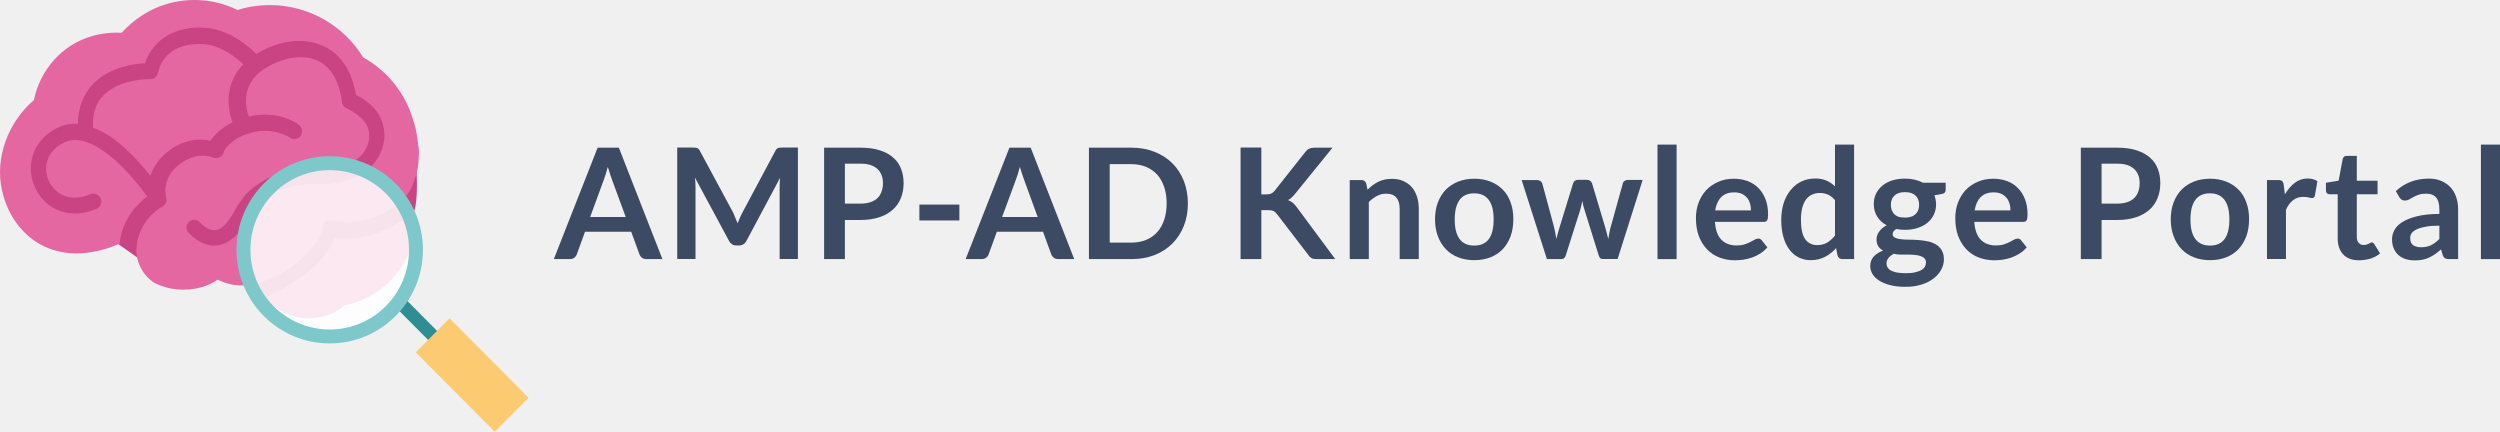
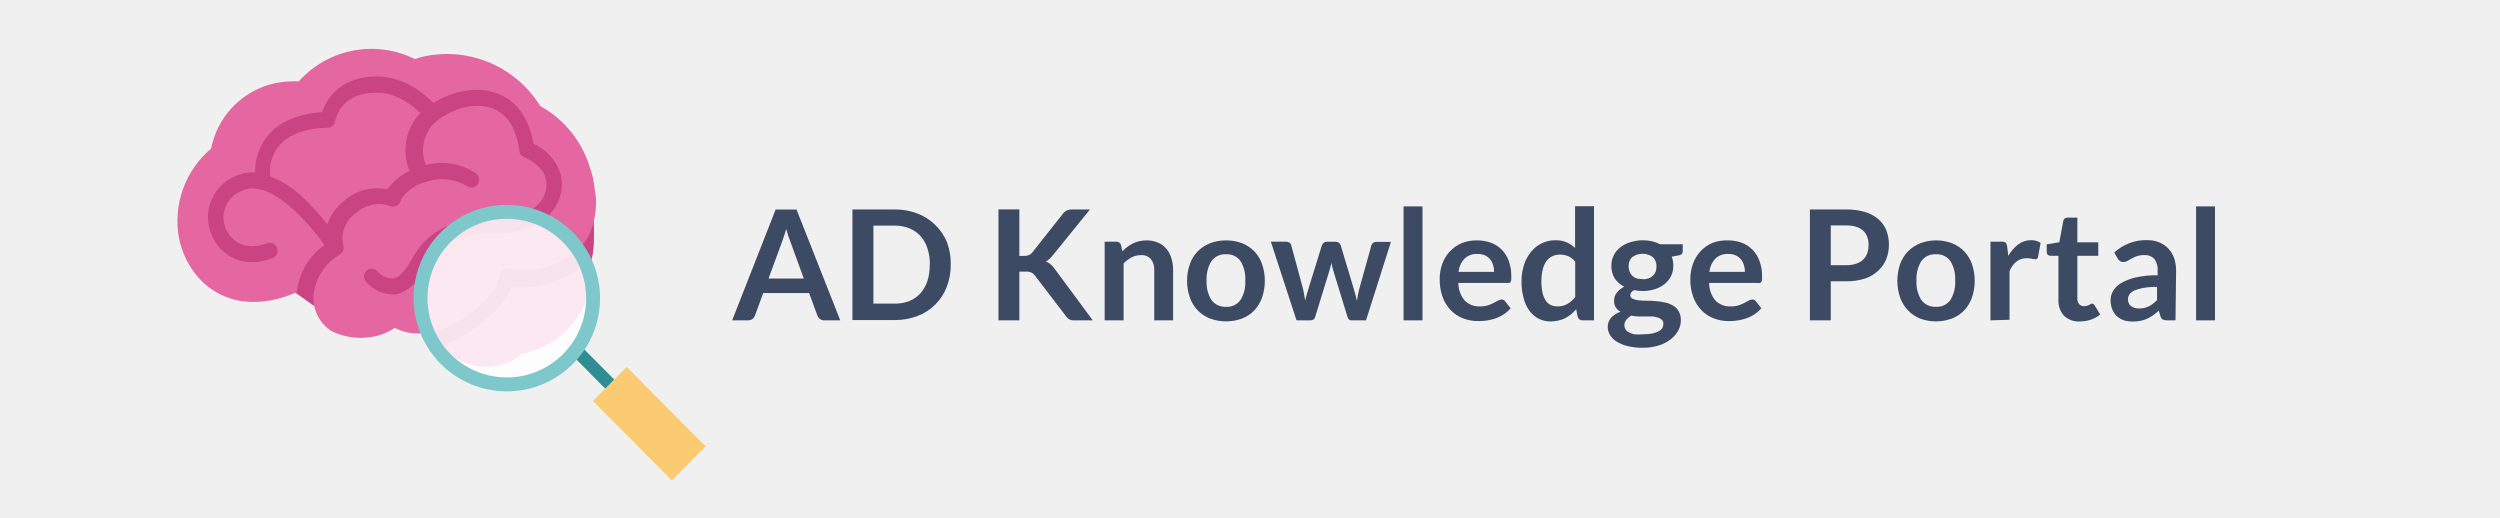
- <svg xmlns="http://www.w3.org/2000/svg" width="359" height="62" viewBox="0 0 359 62" fill="none">
-   <path d="M15.589 15.999H13.289C13.034 15.999 12.812 15.931 12.659 15.812C12.489 15.676 12.369 15.522 12.301 15.335L11.108 12.067H4.481L3.288 15.335C3.237 15.505 3.118 15.659 2.948 15.795C2.777 15.931 2.556 15.999 2.317 15.999H4.15958e-06L6.287 -2.07766e-06H9.337L15.589 15.999ZM5.214 9.957H10.325L8.365 4.629C8.28 4.391 8.178 4.119 8.076 3.796C7.974 3.472 7.871 3.132 7.752 2.757C7.65 3.132 7.548 3.489 7.445 3.813C7.343 4.136 7.241 4.425 7.156 4.664L5.214 9.957Z" transform="translate(79.5312 21.207)" fill="#3C4A63" />
-   <path d="M8.348 10.11C8.451 10.365 8.553 10.621 8.672 10.876C8.774 10.604 8.877 10.348 8.996 10.093C9.115 9.838 9.217 9.582 9.354 9.344L14.09 0.477C14.141 0.357 14.209 0.272 14.278 0.204C14.346 0.136 14.414 0.085 14.482 0.068C14.567 0.034 14.652 0.017 14.738 0.017C14.84 0.017 14.942 2.07766e-06 15.078 2.07766e-06H17.327V15.999H14.704V5.668C14.704 5.481 14.704 5.259 14.72 5.038C14.738 4.817 14.755 4.578 14.772 4.34L9.933 13.412C9.814 13.616 9.677 13.786 9.507 13.889C9.337 13.991 9.115 14.059 8.894 14.059H8.485C8.246 14.059 8.042 14.008 7.871 13.889C7.701 13.769 7.548 13.616 7.445 13.412L2.539 4.306C2.573 4.544 2.59 4.783 2.607 5.021C2.624 5.259 2.624 5.463 2.624 5.668V15.999H4.15958e-06V2.07766e-06H2.249C2.385 2.07766e-06 2.505 -2.07842e-06 2.59 0.017C2.692 0.017 2.777 0.051 2.845 0.068C2.93 0.102 2.999 0.153 3.067 0.204C3.135 0.272 3.203 0.357 3.254 0.477L8.042 9.361C8.127 9.599 8.229 9.855 8.348 10.11Z" transform="translate(97.25 21.1899)" fill="#3C4A63" />
-   <path d="M2.982 10.365V15.999H2.07979e-06V-2.07766e-06H5.214C6.287 -2.07766e-06 7.207 0.119 7.991 0.374C8.774 0.63 9.422 0.97 9.933 1.43C10.444 1.872 10.819 2.417 11.057 3.047C11.296 3.676 11.415 4.357 11.415 5.106C11.415 5.872 11.279 6.587 11.023 7.234C10.768 7.88 10.376 8.442 9.865 8.902C9.354 9.361 8.706 9.736 7.923 9.991C7.139 10.246 6.236 10.382 5.196 10.382H2.982V10.365ZM2.982 8.034H5.214C5.759 8.034 6.236 7.965 6.645 7.829C7.054 7.693 7.394 7.489 7.65 7.251C7.923 6.995 8.11 6.689 8.246 6.314C8.383 5.94 8.451 5.549 8.451 5.089C8.451 4.664 8.383 4.272 8.246 3.932C8.11 3.591 7.905 3.285 7.65 3.047C7.377 2.808 7.054 2.621 6.645 2.485C6.236 2.349 5.759 2.298 5.214 2.298H2.982V8.034Z" transform="translate(118.343 21.207)" fill="#3C4A63" />
-   <path d="M0 -2.07766e-06H5.742V2.281H0V-2.07766e-06Z" transform="translate(132.024 29.377)" fill="#3C4A63" />
-   <path d="M15.589 15.999H13.289C13.034 15.999 12.812 15.931 12.659 15.812C12.489 15.676 12.369 15.522 12.301 15.335L11.108 12.067H4.481L3.288 15.335C3.237 15.505 3.118 15.659 2.948 15.795C2.777 15.931 2.556 15.999 2.317 15.999H0L6.287 -2.07766e-06H9.337L15.589 15.999ZM5.231 9.957H10.342L8.4 4.629C8.314 4.391 8.212 4.119 8.11 3.796C8.008 3.472 7.905 3.132 7.786 2.757C7.684 3.132 7.582 3.489 7.48 3.813C7.377 4.136 7.275 4.425 7.19 4.664L5.231 9.957Z" transform="translate(138.669 21.207)" fill="#3C4A63" />
-   <path d="M14.209 7.999C14.209 9.174 14.022 10.246 13.63 11.233C13.238 12.22 12.693 13.055 11.977 13.769C11.262 14.484 10.41 15.029 9.422 15.42C8.417 15.812 7.326 15.999 6.117 15.999H4.15958e-06V-2.07766e-06H6.117C7.326 -2.07766e-06 8.434 0.204 9.422 0.596C10.41 0.987 11.279 1.532 11.977 2.247C12.693 2.944 13.238 3.796 13.63 4.783C14.005 5.753 14.209 6.825 14.209 7.999ZM11.16 7.999C11.16 7.114 11.04 6.332 10.802 5.634C10.563 4.936 10.223 4.34 9.797 3.864C9.354 3.387 8.825 3.013 8.212 2.757C7.582 2.502 6.883 2.366 6.099 2.366H2.982V13.633H6.099C6.883 13.633 7.582 13.497 8.212 13.242C8.843 12.986 9.371 12.612 9.797 12.135C10.24 11.659 10.563 11.063 10.802 10.365C11.04 9.65 11.16 8.868 11.16 7.999Z" transform="translate(156.371 21.207)" fill="#3C4A63" />
-   <path d="M2.999 6.723H3.697C3.97 6.723 4.208 6.689 4.396 6.604C4.583 6.519 4.736 6.4 4.873 6.229L9.286 0.647C9.473 0.408 9.66 0.238 9.865 0.153C10.069 0.068 10.325 0.017 10.632 0.017H13.204L7.803 6.672C7.633 6.876 7.462 7.046 7.309 7.2C7.156 7.336 6.985 7.455 6.815 7.54C7.054 7.625 7.275 7.761 7.48 7.914C7.667 8.085 7.871 8.289 8.042 8.527L13.596 16.016H10.955C10.597 16.016 10.342 15.965 10.171 15.863C10.001 15.761 9.848 15.624 9.729 15.42L5.196 9.514C5.043 9.327 4.89 9.191 4.702 9.106C4.515 9.021 4.259 8.987 3.919 8.987H2.982V16.016H-8.31917e-06V2.07766e-06H2.982V6.723H2.999Z" transform="translate(178.146 21.1899)" fill="#3C4A63" />
-   <path d="M-8.31917e-06 11.523V0.17H1.67C2.027 0.17 2.249 0.34 2.368 0.664L2.556 1.566C2.777 1.328 3.033 1.123 3.288 0.919C3.544 0.732 3.816 0.562 4.089 0.426C4.379 0.289 4.685 0.17 5.009 0.102C5.333 0.034 5.691 -4.15532e-06 6.065 -4.15532e-06C6.679 -4.15532e-06 7.241 0.102 7.718 0.323C8.195 0.545 8.604 0.834 8.928 1.208C9.251 1.583 9.49 2.042 9.66 2.57C9.831 3.098 9.916 3.676 9.916 4.306V11.523H7.173V4.306C7.173 3.608 7.02 3.081 6.696 2.689C6.372 2.315 5.895 2.128 5.248 2.128C4.771 2.128 4.328 2.23 3.919 2.451C3.51 2.672 3.118 2.962 2.743 3.319V11.523H-8.31917e-06Z" transform="translate(193.82 25.6836)" fill="#3C4A63" />
-   <path d="M5.639 0C6.491 0 7.258 0.136 7.957 0.408C8.655 0.681 9.234 1.072 9.729 1.566C10.223 2.059 10.597 2.672 10.853 3.404C11.126 4.119 11.245 4.936 11.245 5.821C11.245 6.723 11.109 7.54 10.853 8.255C10.58 8.97 10.206 9.599 9.729 10.11C9.234 10.621 8.655 11.012 7.957 11.284C7.258 11.557 6.491 11.693 5.639 11.693C4.788 11.693 4.021 11.557 3.322 11.284C2.624 11.012 2.027 10.621 1.55 10.11C1.056 9.599 0.682 8.987 0.409 8.255C0.136 7.54 -4.15958e-06 6.723 -4.15958e-06 5.821C-4.15958e-06 4.936 0.136 4.119 0.409 3.404C0.682 2.689 1.056 2.076 1.55 1.566C2.045 1.072 2.641 0.681 3.322 0.408C4.021 0.136 4.788 0 5.639 0ZM5.639 9.599C6.577 9.599 7.292 9.276 7.735 8.646C8.195 8.017 8.417 7.08 8.417 5.855C8.417 4.63 8.195 3.693 7.735 3.064C7.275 2.434 6.577 2.093 5.639 2.093C4.685 2.093 3.97 2.417 3.51 3.064C3.05 3.71 2.828 4.647 2.828 5.855C2.828 7.08 3.05 8 3.51 8.629C3.97 9.276 4.668 9.599 5.639 9.599Z" transform="translate(206.07 25.6665)" fill="#3C4A63" />
-   <path d="M-4.15958e-06 0.034H2.164C2.368 0.034 2.539 0.085 2.692 0.17C2.828 0.272 2.913 0.391 2.965 0.528L4.6 6.587C4.685 6.927 4.754 7.251 4.822 7.557C4.873 7.88 4.924 8.187 4.975 8.51C5.06 8.187 5.145 7.88 5.231 7.557C5.316 7.234 5.418 6.91 5.52 6.587L7.394 0.494C7.445 0.34 7.531 0.221 7.667 0.136C7.803 0.034 7.957 4.15532e-06 8.127 4.15532e-06H9.337C9.541 4.15532e-06 9.694 0.051 9.831 0.136C9.967 0.238 10.052 0.357 10.103 0.494L11.96 6.689C12.063 7.012 12.148 7.319 12.216 7.608C12.301 7.914 12.369 8.204 12.438 8.51C12.489 8.187 12.54 7.88 12.608 7.557C12.676 7.234 12.744 6.91 12.846 6.57L14.533 0.511C14.567 0.357 14.652 0.238 14.806 0.153C14.942 0.051 15.112 0.017 15.3 0.017H17.378L13.784 11.37H11.586C11.347 11.37 11.177 11.199 11.075 10.876L9.03 4.323C8.962 4.102 8.911 3.898 8.843 3.676C8.791 3.455 8.74 3.251 8.706 3.03C8.655 3.251 8.621 3.472 8.57 3.693C8.519 3.915 8.451 4.136 8.4 4.357L6.321 10.893C6.219 11.216 6.014 11.386 5.725 11.386H3.629L-4.15958e-06 0.034Z" transform="translate(218.508 25.8198)" fill="#3C4A63" />
-   <path d="M2.743 2.07766e-06V16.442H-4.15958e-06V2.07766e-06H2.743Z" transform="translate(238.016 20.7646)" fill="#3C4A63" />
-   <path d="M5.452 0C6.168 0 6.832 0.119 7.428 0.34C8.025 0.562 8.553 0.902 8.979 1.345C9.422 1.787 9.746 2.315 10.001 2.962C10.24 3.591 10.359 4.323 10.359 5.14C10.359 5.344 10.342 5.515 10.325 5.651C10.308 5.787 10.274 5.889 10.223 5.974C10.171 6.059 10.103 6.11 10.035 6.144C9.95 6.178 9.848 6.195 9.729 6.195H2.726C2.811 7.353 3.118 8.221 3.663 8.765C4.208 9.31 4.941 9.582 5.827 9.582C6.27 9.582 6.645 9.531 6.968 9.429C7.292 9.327 7.565 9.208 7.803 9.089C8.042 8.97 8.246 8.851 8.434 8.748C8.621 8.646 8.791 8.595 8.962 8.595C9.064 8.595 9.166 8.612 9.251 8.663C9.337 8.714 9.405 8.765 9.456 8.851L10.257 9.855C9.95 10.212 9.609 10.502 9.234 10.74C8.86 10.978 8.468 11.165 8.059 11.318C7.65 11.455 7.224 11.557 6.815 11.625C6.389 11.676 5.98 11.71 5.588 11.71C4.805 11.71 4.072 11.574 3.39 11.318C2.709 11.063 2.113 10.672 1.619 10.161C1.124 9.65 0.716 9.021 0.426 8.255C0.136 7.506 0 6.621 0 5.634C0 4.851 0.119 4.136 0.375 3.455C0.63 2.774 0.988 2.179 1.448 1.668C1.925 1.157 2.487 0.766 3.169 0.46C3.851 0.153 4.6 0 5.452 0ZM5.503 1.957C4.702 1.957 4.089 2.179 3.629 2.638C3.186 3.081 2.896 3.727 2.76 4.544H7.905C7.905 4.187 7.854 3.864 7.769 3.54C7.667 3.234 7.531 2.944 7.326 2.723C7.122 2.485 6.883 2.298 6.577 2.162C6.27 2.025 5.912 1.957 5.503 1.957Z" transform="translate(243.536 25.6665)" fill="#3C4A63" />
-   <path d="M8.791 16.442C8.434 16.442 8.212 16.271 8.093 15.948L7.871 14.859C7.633 15.131 7.394 15.369 7.122 15.573C6.866 15.795 6.577 15.965 6.287 16.118C5.997 16.271 5.674 16.39 5.316 16.476C4.975 16.561 4.6 16.595 4.208 16.595C3.595 16.595 3.016 16.459 2.505 16.203C1.993 15.948 1.55 15.573 1.176 15.08C0.801 14.586 0.511 13.991 0.307 13.259C0.102 12.544 4.15958e-06 11.71 4.15958e-06 10.774C4.15958e-06 9.94 0.119 9.157 0.341 8.425C0.562 7.71 0.903 7.08 1.329 6.553C1.755 6.025 2.266 5.6 2.862 5.31C3.459 5.021 4.14 4.868 4.873 4.868C5.503 4.868 6.048 4.97 6.508 5.174C6.951 5.378 7.36 5.651 7.718 5.991V2.07766e-06H10.461V16.442H8.791ZM5.145 14.433C5.708 14.433 6.202 14.314 6.594 14.076C6.985 13.837 7.36 13.497 7.718 13.072V7.982C7.411 7.608 7.071 7.336 6.713 7.183C6.355 7.029 5.946 6.944 5.537 6.944C5.128 6.944 4.754 7.029 4.413 7.183C4.072 7.336 3.799 7.574 3.561 7.88C3.322 8.187 3.152 8.595 3.016 9.072C2.896 9.548 2.828 10.127 2.828 10.774C2.828 11.438 2.879 11.999 2.982 12.459C3.084 12.918 3.237 13.293 3.442 13.582C3.646 13.871 3.885 14.076 4.174 14.212C4.464 14.365 4.788 14.433 5.145 14.433Z" transform="translate(255.786 20.7646)" fill="#3C4A63" />
-   <path d="M5.009 4.15532e-06C5.503 4.15532e-06 5.946 0.051 6.389 0.153C6.815 0.255 7.207 0.391 7.565 0.596H10.836V1.617C10.836 1.787 10.785 1.923 10.7 2.008C10.614 2.111 10.461 2.179 10.24 2.213L9.217 2.4C9.286 2.587 9.354 2.791 9.388 3.013C9.422 3.234 9.456 3.455 9.456 3.693C9.456 4.255 9.337 4.766 9.115 5.208C8.894 5.668 8.587 6.042 8.178 6.366C7.786 6.689 7.309 6.927 6.764 7.097C6.219 7.268 5.639 7.353 4.992 7.353C4.566 7.353 4.14 7.319 3.748 7.234C3.39 7.455 3.22 7.693 3.22 7.965C3.22 8.204 3.322 8.357 3.544 8.476C3.748 8.578 4.038 8.663 4.379 8.697C4.719 8.748 5.111 8.765 5.554 8.765C5.997 8.765 6.44 8.782 6.9 8.816C7.36 8.851 7.803 8.919 8.246 9.004C8.689 9.089 9.064 9.242 9.422 9.446C9.78 9.65 10.035 9.923 10.257 10.263C10.461 10.604 10.58 11.046 10.58 11.591C10.58 12.101 10.461 12.578 10.206 13.055C9.95 13.531 9.592 13.957 9.132 14.314C8.655 14.688 8.093 14.978 7.411 15.199C6.73 15.42 5.963 15.539 5.077 15.539C4.208 15.539 3.459 15.454 2.828 15.284C2.198 15.114 1.67 14.893 1.244 14.62C0.835 14.348 0.511 14.025 0.307 13.667C0.102 13.31 4.15958e-06 12.935 4.15958e-06 12.544C4.15958e-06 12.016 0.17 11.574 0.494 11.199C0.818 10.842 1.278 10.553 1.84 10.331C1.567 10.178 1.329 9.974 1.159 9.719C0.988 9.463 0.903 9.123 0.903 8.714C0.903 8.544 0.937 8.374 0.988 8.187C1.039 7.999 1.142 7.829 1.261 7.642C1.38 7.455 1.533 7.302 1.721 7.131C1.908 6.978 2.13 6.825 2.368 6.706C1.789 6.4 1.346 5.991 1.005 5.463C0.682 4.953 0.511 4.34 0.511 3.642C0.511 3.081 0.63 2.57 0.852 2.128C1.073 1.668 1.397 1.294 1.789 0.97C2.198 0.647 2.675 0.408 3.22 0.238C3.765 0.085 4.362 4.15532e-06 5.009 4.15532e-06ZM8.008 12.033C8.008 11.812 7.94 11.625 7.803 11.472C7.667 11.318 7.497 11.216 7.258 11.131C7.037 11.046 6.764 10.995 6.457 10.961C6.151 10.927 5.827 10.91 5.486 10.91C5.145 10.91 4.788 10.91 4.43 10.91C4.072 10.91 3.714 10.876 3.373 10.791C3.067 10.961 2.811 11.165 2.624 11.386C2.436 11.625 2.334 11.88 2.334 12.187C2.334 12.391 2.385 12.578 2.487 12.748C2.59 12.918 2.743 13.072 2.965 13.191C3.186 13.31 3.459 13.412 3.816 13.48C4.157 13.548 4.583 13.582 5.094 13.582C5.605 13.582 6.048 13.548 6.406 13.463C6.781 13.378 7.088 13.276 7.326 13.14C7.565 13.003 7.735 12.833 7.854 12.646C7.957 12.459 8.008 12.255 8.008 12.033ZM5.009 5.6C5.35 5.6 5.639 5.549 5.895 5.463C6.151 5.378 6.355 5.242 6.525 5.089C6.696 4.919 6.815 4.732 6.9 4.51C6.985 4.289 7.02 4.034 7.02 3.761C7.02 3.2 6.849 2.757 6.508 2.434C6.168 2.111 5.674 1.94 4.992 1.94C4.311 1.94 3.816 2.111 3.476 2.434C3.135 2.757 2.965 3.2 2.965 3.761C2.965 4.034 2.999 4.272 3.084 4.51C3.169 4.732 3.288 4.936 3.459 5.106C3.629 5.276 3.833 5.395 4.089 5.498C4.379 5.549 4.685 5.6 5.009 5.6Z" transform="translate(268.564 25.6494)" fill="#3C4A63" />
-   <path d="M5.469 0C6.185 0 6.849 0.119 7.445 0.34C8.042 0.562 8.57 0.902 8.996 1.345C9.439 1.787 9.763 2.315 10.018 2.962C10.257 3.591 10.376 4.323 10.376 5.14C10.376 5.344 10.359 5.515 10.342 5.651C10.325 5.787 10.291 5.889 10.24 5.974C10.188 6.059 10.12 6.11 10.052 6.144C9.967 6.178 9.865 6.195 9.746 6.195H2.726C2.811 7.353 3.118 8.221 3.663 8.765C4.208 9.31 4.941 9.582 5.827 9.582C6.27 9.582 6.645 9.531 6.968 9.429C7.292 9.327 7.565 9.208 7.803 9.089C8.042 8.97 8.246 8.851 8.434 8.748C8.621 8.646 8.791 8.595 8.962 8.595C9.064 8.595 9.166 8.612 9.251 8.663C9.337 8.714 9.405 8.765 9.456 8.851L10.257 9.855C9.95 10.212 9.609 10.502 9.234 10.74C8.86 10.978 8.468 11.165 8.059 11.318C7.65 11.455 7.224 11.557 6.815 11.625C6.389 11.676 5.98 11.71 5.588 11.71C4.805 11.71 4.072 11.574 3.39 11.318C2.709 11.063 2.113 10.672 1.619 10.161C1.124 9.65 0.716 9.021 0.426 8.255C0.136 7.506 -4.15958e-06 6.621 -4.15958e-06 5.634C-4.15958e-06 4.851 0.119 4.136 0.375 3.455C0.63 2.774 0.988 2.179 1.448 1.668C1.925 1.157 2.487 0.766 3.169 0.46C3.85 0.153 4.617 0 5.469 0ZM5.52 1.957C4.719 1.957 4.106 2.179 3.646 2.638C3.203 3.081 2.913 3.727 2.777 4.544H7.923C7.923 4.187 7.871 3.864 7.786 3.54C7.684 3.234 7.548 2.944 7.343 2.723C7.139 2.485 6.9 2.298 6.594 2.162C6.287 2.025 5.929 1.957 5.52 1.957Z" transform="translate(280.78 25.6665)" fill="#3C4A63" />
-   <path d="M2.982 10.365V15.999H4.15958e-06V-2.07766e-06H5.214C6.287 -2.07766e-06 7.207 0.119 7.991 0.374C8.774 0.63 9.422 0.97 9.933 1.43C10.444 1.872 10.819 2.417 11.057 3.047C11.296 3.676 11.415 4.357 11.415 5.106C11.415 5.872 11.279 6.587 11.023 7.234C10.768 7.88 10.376 8.442 9.865 8.902C9.354 9.361 8.706 9.736 7.923 9.991C7.156 10.246 6.236 10.382 5.196 10.382H2.982V10.365ZM2.982 8.034H5.214C5.759 8.034 6.236 7.965 6.645 7.829C7.054 7.693 7.394 7.489 7.65 7.251C7.923 6.995 8.11 6.689 8.246 6.314C8.383 5.957 8.451 5.549 8.451 5.089C8.451 4.664 8.383 4.272 8.246 3.932C8.11 3.591 7.905 3.285 7.65 3.047C7.377 2.808 7.054 2.621 6.645 2.485C6.236 2.349 5.759 2.298 5.214 2.298H2.982V8.034Z" transform="translate(298.806 21.207)" fill="#3C4A63" />
-   <path d="M5.639 0C6.491 0 7.258 0.136 7.957 0.408C8.655 0.681 9.234 1.072 9.729 1.566C10.223 2.059 10.597 2.672 10.853 3.404C11.126 4.119 11.245 4.936 11.245 5.821C11.245 6.723 11.109 7.54 10.853 8.255C10.58 8.97 10.206 9.599 9.729 10.11C9.234 10.621 8.655 11.012 7.957 11.284C7.258 11.557 6.491 11.693 5.639 11.693C4.788 11.693 4.021 11.557 3.322 11.284C2.624 11.012 2.027 10.621 1.55 10.11C1.056 9.599 0.682 8.987 0.409 8.255C0.136 7.54 -8.31917e-06 6.723 -8.31917e-06 5.821C-8.31917e-06 4.936 0.136 4.119 0.409 3.404C0.682 2.689 1.056 2.076 1.55 1.566C2.045 1.072 2.641 0.681 3.322 0.408C4.004 0.136 4.788 0 5.639 0ZM5.639 9.599C6.577 9.599 7.292 9.276 7.735 8.646C8.195 8.017 8.417 7.08 8.417 5.855C8.417 4.63 8.195 3.693 7.735 3.064C7.275 2.434 6.577 2.093 5.639 2.093C4.685 2.093 3.97 2.417 3.51 3.064C3.05 3.71 2.828 4.647 2.828 5.855C2.828 7.08 3.05 8 3.51 8.629C3.97 9.259 4.668 9.599 5.639 9.599Z" transform="translate(311.721 25.6665)" fill="#3C4A63" />
-   <path d="M8.31917e-06 11.574V0.221H1.602C1.874 0.221 2.079 0.272 2.181 0.374C2.283 0.477 2.368 0.647 2.402 0.902L2.573 2.281C2.982 1.583 3.459 1.021 4.004 0.613C4.549 0.204 5.162 -2.07766e-06 5.844 -2.07766e-06C6.406 -2.07766e-06 6.866 0.136 7.241 0.391L6.883 2.434C6.866 2.57 6.815 2.655 6.747 2.723C6.679 2.774 6.577 2.808 6.44 2.808C6.321 2.808 6.185 2.774 5.98 2.723C5.793 2.672 5.537 2.638 5.214 2.638C4.651 2.638 4.157 2.791 3.748 3.115C3.339 3.421 2.999 3.881 2.726 4.493V11.557H8.31917e-06V11.574Z" transform="translate(325.538 25.6323)" fill="#3C4A63" />
-   <path d="M4.753 14.995C3.765 14.995 3.016 14.723 2.488 14.161C1.959 13.599 1.687 12.833 1.687 11.846V5.515H0.528C0.375 5.515 0.256 5.463 0.153 5.378C0.051 5.276 0 5.14 0 4.953V3.864L1.823 3.557L2.402 0.46C2.436 0.306 2.505 0.204 2.607 0.119C2.709 0.034 2.845 2.07766e-06 3.016 2.07766e-06H4.43V3.574H7.411V5.515H4.43V11.659C4.43 12.016 4.515 12.289 4.702 12.493C4.89 12.697 5.111 12.799 5.418 12.799C5.588 12.799 5.725 12.782 5.844 12.731C5.963 12.68 6.065 12.646 6.151 12.612C6.236 12.561 6.304 12.527 6.372 12.493C6.44 12.459 6.508 12.425 6.577 12.425C6.662 12.425 6.73 12.442 6.781 12.493C6.832 12.527 6.883 12.595 6.951 12.68L7.769 14.008C7.377 14.348 6.917 14.586 6.389 14.757C5.844 14.91 5.316 14.995 4.753 14.995Z" transform="translate(334.006 22.3813)" fill="#3C4A63" />
-   <path d="M9.456 11.557H8.229C7.974 11.557 7.769 11.523 7.616 11.438C7.462 11.352 7.36 11.199 7.275 10.961L7.037 10.161C6.747 10.416 6.474 10.638 6.185 10.842C5.912 11.029 5.622 11.199 5.333 11.335C5.043 11.472 4.719 11.574 4.396 11.642C4.055 11.71 3.697 11.744 3.288 11.744C2.811 11.744 2.368 11.676 1.959 11.557C1.55 11.421 1.21 11.233 0.92 10.978C0.63 10.723 0.409 10.399 0.239 10.008C0.068 9.616 -8.31917e-06 9.174 -8.31917e-06 8.663C-8.31917e-06 8.238 0.119 7.812 0.341 7.387C0.562 6.961 0.937 6.587 1.465 6.246C1.993 5.906 2.692 5.634 3.561 5.412C4.43 5.191 5.52 5.072 6.798 5.072V4.408C6.798 3.642 6.645 3.081 6.321 2.706C5.997 2.332 5.537 2.162 4.924 2.162C4.481 2.162 4.106 2.213 3.816 2.315C3.527 2.417 3.271 2.536 3.05 2.655C2.828 2.791 2.624 2.893 2.453 2.996C2.266 3.098 2.062 3.149 1.84 3.149C1.653 3.149 1.499 3.098 1.363 3.013C1.227 2.91 1.124 2.791 1.039 2.655L0.545 1.787C1.857 0.596 3.425 4.15532e-06 5.282 4.15532e-06C5.946 4.15532e-06 6.542 0.102 7.054 0.323C7.582 0.545 8.008 0.851 8.383 1.225C8.74 1.617 9.013 2.076 9.2 2.621C9.388 3.166 9.49 3.744 9.49 4.391V11.557H9.456ZM4.14 9.855C4.413 9.855 4.685 9.838 4.924 9.787C5.162 9.736 5.384 9.667 5.588 9.565C5.793 9.463 5.997 9.344 6.202 9.191C6.389 9.038 6.594 8.868 6.798 8.663V6.757C5.997 6.757 5.333 6.808 4.805 6.91C4.276 7.012 3.833 7.131 3.51 7.302C3.186 7.455 2.948 7.642 2.811 7.846C2.675 8.051 2.607 8.289 2.607 8.527C2.607 9.004 2.743 9.361 3.033 9.565C3.305 9.736 3.68 9.855 4.14 9.855Z" transform="translate(343.496 25.6494)" fill="#3C4A63" />
-   <path d="M2.743 2.07766e-06V16.442H1.66383e-05V2.07766e-06H2.743Z" transform="translate(356.257 20.7646)" fill="#3C4A63" />
-   <path d="M12.267 31.181L17.157 34.636L31.826 36.44L35.012 39.963H43.173L51.249 33.938L56.02 28.1C56.02 28.1 57.008 27.896 56.684 21.394C56.292 14.808 49.682 8.936 49.682 8.936L42.526 1.174L29.39 2.07766e-06L18.98 1.174L7.002 8.936L-1.0399e-06 19.59V26.875L5.214 31.896L13.136 29.002L12.267 31.181Z" transform="translate(3.11719 2.73584)" fill="#CA4382" />
-   <path d="M19.747 1.208C16.714 3.319 13.289 4.187 9.95 3.796C9.711 4.493 9.251 5.446 8.314 6.536C6.525 8.731 3.731 10.689 0 12.34C2.027 14.774 5.282 15.948 8.553 15.012C9.643 14.706 10.649 14.144 11.432 13.446C11.824 13.361 12.284 13.293 12.676 13.14C18.435 11.421 22.132 5.804 21.433 -4.15532e-06C21.041 0.443 20.377 0.817 19.747 1.208Z" transform="translate(38.0615 30.3765)" fill="#E567A1" />
-   <path d="M59.904 19.756C59.819 19.058 59.665 18.275 59.444 17.56C59.444 17.475 59.359 17.407 59.359 17.322C58.2 13.322 55.542 10.105 52.135 8.233C48.642 2.514 41.793 -0.464 34.961 1.187C34.722 1.272 34.501 1.34 34.177 1.425C34.177 1.425 34.177 1.425 34.092 1.425C31.059 -0.056 27.481 -0.447 23.988 0.557C21.348 1.34 19.167 2.838 17.463 4.71C16.066 4.625 14.584 4.795 13.187 5.187C8.842 6.446 5.724 10.122 4.872 14.361C1.294 17.424 -0.801 22.513 0.289 27.364C1.771 33.951 7.99 38.887 17.071 35.04C17.071 35.125 17.071 35.125 17.156 35.193C17.463 31.432 19.797 29.236 21.126 28.215C18.792 24.93 13.272 18.581 9.234 20.454C6.593 21.713 6.201 24.13 6.985 25.934C7.837 27.806 9.932 29.151 12.965 27.892C13.51 27.653 14.209 27.892 14.447 28.521C14.686 29.066 14.447 29.781 13.834 30.002C9.489 31.806 6.133 29.611 4.974 26.785C3.731 23.96 4.514 20.13 8.314 18.326C9.098 17.935 10.018 17.696 11.193 17.782C11.193 15.433 11.977 13.475 13.442 11.978C15.776 9.629 19.201 9.152 20.82 9.084C21.978 5.629 25.249 3.672 29.526 3.995C31.775 4.148 33.717 5.255 35.114 6.276C35.813 6.821 36.443 7.365 36.818 7.757C39.305 6.191 42.798 5.255 45.763 6.344C47.79 7.042 50.278 8.846 51.13 13.629C52.22 14.173 54.401 15.501 55.014 17.935C55.474 19.654 55.099 21.611 53.924 23.177C52.918 24.59 50.738 26.309 46.461 26.462C46.376 26.462 46.376 26.462 46.308 26.462C46.223 26.462 38.453 25.679 35.659 31.244C35.506 31.551 35.353 31.874 35.199 32.112C34.194 33.764 33.104 34.7 31.86 35.091C31.621 35.176 31.4 35.176 31.161 35.244C28.759 35.483 27.123 33.44 27.038 33.372C26.646 32.895 26.732 32.198 27.192 31.806C27.652 31.415 28.35 31.5 28.742 31.959C28.742 31.959 29.747 33.134 30.923 33.049C31.86 32.964 32.78 31.959 33.717 30.223C34.109 29.44 34.654 28.742 35.199 28.028C36.75 26.309 38.931 25.134 41.571 24.573C43.974 24.028 46.086 24.181 46.546 24.266C49.886 24.113 51.436 22.939 52.22 21.917C52.918 20.896 53.225 19.722 52.918 18.633C52.373 16.59 49.818 15.654 49.818 15.569C49.426 15.416 49.119 15.092 49.119 14.633C48.659 11.348 47.33 9.305 45.149 8.523C42.423 7.586 38.845 8.914 36.903 10.718C34.654 12.914 35.353 15.739 35.744 16.743C39.782 15.722 42.815 17.765 42.9 17.918C43.446 18.309 43.514 19.007 43.207 19.483C42.815 20.028 42.117 20.113 41.657 19.79C41.571 19.705 39.169 18.139 35.983 19.092C35.676 19.177 35.438 19.245 35.199 19.33C32.797 20.267 32.098 21.764 32.098 21.917C32.013 22.224 31.792 22.462 31.485 22.615C31.178 22.768 30.872 22.7 30.548 22.615C30.395 22.53 28.214 21.679 25.726 23.637C23.154 25.594 23.784 28.266 23.869 28.334C24.023 28.879 23.784 29.423 23.324 29.662C23.171 29.747 19.831 31.534 19.593 35.687C19.508 37.491 20.377 39.448 22.165 40.623C24.193 41.644 26.595 41.882 28.929 41.252C29.781 41.014 30.565 40.623 31.264 40.163C32.507 40.793 33.904 41.099 35.301 40.946C37.005 40.946 39.425 39.772 40.038 39.465C42.525 38.053 43.922 36.64 44.774 35.619C46.172 34.053 46.325 32.878 46.325 32.725C46.325 32.419 46.478 32.096 46.717 31.857C46.955 31.619 47.33 31.619 47.654 31.619C50.755 32.317 53.873 31.619 56.667 29.662C57.996 28.726 59.001 27.551 59.461 25.985C59.699 25.287 59.665 25.424 59.836 24.76C60.074 24.113 60.159 22.479 60.159 21.747C60.142 21.203 60.023 20.726 59.904 19.756Z" fill="#E567A1" />
-   <path d="M15.939 0.025C12.446 -0.214 9.959 1.284 9.328 4.178C9.175 4.722 8.715 5.114 8.17 5.046C8.085 5.046 3.893 4.96 1.559 7.326C0.469 8.416 -0.077 9.913 0.009 11.786C0.009 11.871 0.009 11.939 0.009 12.024C1.559 12.569 3.348 13.675 5.29 15.632C6.449 16.721 7.471 17.981 8.238 18.917C8.63 17.828 9.328 16.568 10.725 15.462C13.213 13.505 15.547 13.59 16.859 13.896C17.404 13.113 18.341 12.092 20.045 11.224C19.261 9.267 18.886 5.658 21.595 2.918C20.607 1.982 18.426 0.195 15.939 0.025Z" transform="translate(13.3486 6.31934)" fill="#E567A1" />
-   <path d="M0.27 1.57C1.701 2.999 3.115 4.429 4.546 5.876C5.381 6.71 6.676 5.416 5.841 4.582C4.41 3.153 2.996 1.723 1.564 0.276C0.73 -0.575 -0.565 0.736 0.27 1.57Z" transform="translate(56.8916 42.8994)" fill="#2F8E94" />
-   <path d="M16.203 11.403L11.347 16.288L0 4.885L2.385 2.485L4.856 2.07766e-06L16.203 11.403Z" transform="translate(59.6992 45.7119)" fill="#FCCB71" />
-   <path opacity="0.85" d="M24.21 12.118C24.21 15.352 22.95 18.382 20.667 20.68C19.764 21.582 18.741 22.331 17.6 22.909C15.879 23.777 14.039 24.22 12.097 24.22C7.531 24.22 3.39 21.684 1.312 17.616C0.869 16.765 0.545 15.863 0.324 14.944C0.102 14.025 0 13.072 0 12.101C0 10.978 0.153 9.872 0.46 8.799C0.92 7.148 1.721 5.651 2.828 4.323C5.145 1.566 8.519 -4.15532e-06 12.114 -4.15532e-06C14.056 -4.15532e-06 15.896 0.443 17.617 1.328C21.263 3.2 23.716 6.723 24.159 10.791C24.176 11.233 24.21 11.676 24.21 12.118Z" transform="translate(35.4209 23.9087)" fill="white" />
-   <path d="M24.773 12.442C24.773 19.318 19.218 24.884 12.386 24.884C5.537 24.884 -2.07979e-06 19.318 -2.07979e-06 12.442C-2.07979e-06 5.566 5.554 -2.07766e-06 12.386 -2.07766e-06C19.235 -2.07766e-06 24.773 5.566 24.773 12.442Z" transform="translate(34.9609 23.4321)" stroke="#7EC8CC" stroke-width="2" stroke-miterlimit="10" />
+ <svg xmlns="http://www.w3.org/2000/svg" id="Layer_1" data-name="Layer 1" viewBox="0 0 359 74.31">
+   <path d="M40.82,40.9l4.89,3.46,14.67,1.8,3.19,3.52h8.16l8.07-6,4.77-5.84s1-.2.67-6.71-7-12.45-7-12.45l-7.16-7.77L57.94,9.72,47.53,10.89l-12,7.77-7,10.65v7.28l5.22,5,7.92-2.9Z" fill="#ca4382" />
+   <path d="M83.24,38.57a14.15,14.15,0,0,1-9.79,2.59,8.44,8.44,0,0,1-1.64,2.74,22.14,22.14,0,0,1-8.31,5.8,8.13,8.13,0,0,0,8.55,2.67,7.38,7.38,0,0,0,2.88-1.56,9.37,9.37,0,0,0,1.24-.31,12.32,12.32,0,0,0,8.76-13.14A8,8,0,0,1,83.24,38.57Z" fill="#e567a1" />
+   <path d="M85.34,26.74a12.69,12.69,0,0,0-.46-2.2c0-.08-.09-.15-.09-.23a15.09,15.09,0,0,0-7.22-9.09,15.72,15.72,0,0,0-17.17-7c-.24.09-.46.15-.79.24h-.08A14,14,0,0,0,42.9,11.69a13.32,13.32,0,0,0-4.28.48,12,12,0,0,0-8.31,9.17,13.61,13.61,0,0,0-4.58,13c1.48,6.58,7.7,11.52,16.78,7.67,0,.09,0,.09.08.16a9.74,9.74,0,0,1,4-7c-2.33-3.29-7.85-9.63-11.89-7.76a4.08,4.08,0,0,0-2.25,5.48c.85,1.87,2.95,3.22,6,2A1.14,1.14,0,0,1,39.27,37c-4.34,1.8-7.7-.4-8.86-3.22a6.37,6.37,0,0,1,3.34-8.46,5.32,5.32,0,0,1,2.88-.54A8,8,0,0,1,38.88,19c2.33-2.35,5.76-2.82,7.38-2.89,1.15-3.46,4.43-5.41,8.7-5.09a11,11,0,0,1,5.59,2.28,16.16,16.16,0,0,1,1.7,1.48c2.49-1.57,6-2.5,9-1.41,2,.7,4.51,2.5,5.37,7.28a7.09,7.09,0,0,1,3.88,4.31,6.13,6.13,0,0,1-1.09,5.24c-1,1.41-3.19,3.13-7.46,3.29h-.16c-.08,0-7.85-.79-10.64,4.78-.16.31-.31.63-.46.87a6.28,6.28,0,0,1-3.34,3c-.24.08-.46.08-.7.15a5.27,5.27,0,0,1-4.13-1.87,1.13,1.13,0,0,1,.16-1.57,1.11,1.11,0,0,1,1.55.15A3.08,3.08,0,0,0,56.36,40c.94-.08,1.86-1.09,2.79-2.82A14.43,14.43,0,0,1,60.64,35,11.64,11.64,0,0,1,67,31.56a14.94,14.94,0,0,1,5-.31c3.34-.15,4.89-1.33,5.68-2.35a4,4,0,0,0,.69-3.28c-.54-2.05-3.1-3-3.1-3.07a1,1,0,0,1-.69-.93c-.46-3.29-1.79-5.33-4-6.11-2.73-.94-6.31.39-8.25,2.19a5.57,5.57,0,0,0-1.16,6,8.8,8.8,0,0,1,7.16,1.17,1.16,1.16,0,0,1,.3,1.57,1.12,1.12,0,0,1-1.55.3,6.91,6.91,0,0,0-5.67-.69c-.31.08-.55.15-.78.23-2.41.94-3.11,2.44-3.11,2.59a1.08,1.08,0,0,1-.61.7,1.32,1.32,0,0,1-.94,0,4.81,4.81,0,0,0-4.82,1,4.44,4.44,0,0,0-1.85,4.7,1.14,1.14,0,0,1-.55,1.33,7.48,7.48,0,0,0-3.73,6,5.64,5.64,0,0,0,2.57,4.94,9.53,9.53,0,0,0,6.77.63,8.44,8.44,0,0,0,2.33-1.09,7.24,7.24,0,0,0,4,.78,13,13,0,0,0,4.73-1.48,16.55,16.55,0,0,0,4.74-3.85,5.28,5.28,0,0,0,1.55-2.89,1.27,1.27,0,0,1,.39-.87,1.29,1.29,0,0,1,.94-.24,11.16,11.16,0,0,0,9-2A6.84,6.84,0,0,0,84.9,33a9.42,9.42,0,0,0,.37-1.23,12.35,12.35,0,0,0,.33-3C85.58,28.19,85.46,27.71,85.34,26.74Z" fill="#e567a1" />
+   <path d="M54.72,13.33c-3.49-.24-6,1.26-6.61,4.15a1.09,1.09,0,0,1-1.16.87c-.08,0-4.27-.09-6.61,2.28a5.7,5.7,0,0,0-1.55,4.46v.24a14.36,14.36,0,0,1,5.29,3.61A32.75,32.75,0,0,1,47,32.22a7.49,7.49,0,0,1,2.49-3.45,7.1,7.1,0,0,1,6.13-1.57,8.51,8.51,0,0,1,3.19-2.67,7.77,7.77,0,0,1,1.55-8.31C59.39,15.29,57.21,13.5,54.72,13.33Z" fill="#e567a1" />
+   <path d="M82.6,51.45c1.43,1.43,2.84,2.86,4.27,4.31a.92.92,0,0,0,1.3-1.29c-1.43-1.43-2.85-2.86-4.28-4.31C83.06,49.31,81.76,50.62,82.6,51.45Z" fill="#2f8e94" />
+   <path d="M101.34,64.1,96.48,69,85.14,57.58l2.38-2.4L90,52.7Z" fill="#fccb71" />
+   <path d="M85.07,43a12.11,12.11,0,0,1-22.9,5.5,11.76,11.76,0,0,1-1-2.67A12.27,12.27,0,0,1,60.86,43a12.09,12.09,0,0,1,2.83-7.77A12.06,12.06,0,0,1,73,30.89a11.94,11.94,0,0,1,5.5,1.33A12.11,12.11,0,0,1,85,41.68C85,42.13,85.07,42.57,85.07,43Z" fill="#fff" opacity="0.85" style="isolation:isolate" />
+   <path d="M85.17,42.86A12.39,12.39,0,1,1,72.78,30.42,12.42,12.42,0,0,1,85.17,42.86Z" fill="none" stroke="#7ec8cc" stroke-miterlimit="10" stroke-width="2" />
+   <path d="M120.66,46h-2.29a1,1,0,0,1-.63-.2,1.06,1.06,0,0,1-.36-.48l-1.19-3.24H109.6l-1.19,3.24a1,1,0,0,1-.34.47,1,1,0,0,1-.63.21h-2.3l6.24-15.91h3Zm-10.3-6h5.07l-1.93-5.29c-.09-.24-.19-.51-.3-.83s-.21-.67-.31-1c-.1.37-.2.72-.3,1s-.2.61-.29.85Z" fill="#3c4a63" />
+   <path d="M136.53,38a8.73,8.73,0,0,1-.58,3.21,7.22,7.22,0,0,1-4.18,4.16,8.92,8.92,0,0,1-3.29.59h-6.07V30.08h6.07a8.92,8.92,0,0,1,3.29.59,7.47,7.47,0,0,1,2.54,1.64A7.34,7.34,0,0,1,136,34.82,8.81,8.81,0,0,1,136.53,38Zm-3,0a7.21,7.21,0,0,0-.35-2.35,5,5,0,0,0-1-1.76,4.33,4.33,0,0,0-1.58-1.1,5.37,5.37,0,0,0-2.09-.39h-3.09v11.2h3.09a5.56,5.56,0,0,0,2.09-.38,4.35,4.35,0,0,0,1.58-1.11,5,5,0,0,0,1-1.76A7.12,7.12,0,0,0,133.5,38Z" fill="#3c4a63" />
+   <path d="M146.38,36.75h.69a1.71,1.71,0,0,0,.69-.12,1.19,1.19,0,0,0,.47-.37l4.39-5.55a1.6,1.6,0,0,1,.58-.49,1.72,1.72,0,0,1,.76-.14h2.56l-5.36,6.61a5.07,5.07,0,0,1-.48.52,2.33,2.33,0,0,1-.5.34,2.2,2.2,0,0,1,.65.37,3.13,3.13,0,0,1,.57.62L156.92,46h-2.61a1.6,1.6,0,0,1-.79-.15,1.32,1.32,0,0,1-.44-.44l-4.49-5.87a1.35,1.35,0,0,0-.5-.41,1.8,1.8,0,0,0-.78-.13h-.93v7h-3V30.07h3Z" fill="#3c4a63" />
+   <path d="M158.63,46V34.7h1.66a.66.66,0,0,1,.69.49l.19.89a7.06,7.06,0,0,1,.72-.63,5.1,5.1,0,0,1,.8-.5,4.67,4.67,0,0,1,.91-.32,5,5,0,0,1,1.06-.11,4.07,4.07,0,0,1,1.64.32,3.27,3.27,0,0,1,1.19.88,3.72,3.72,0,0,1,.72,1.35,5.56,5.56,0,0,1,.25,1.73V46h-2.71V38.8a2.41,2.41,0,0,0-.48-1.6,1.77,1.77,0,0,0-1.44-.56,2.85,2.85,0,0,0-1.32.31,5,5,0,0,0-1.16.87V46Z" fill="#3c4a63" />
+   <path d="M176.06,34.52a6.24,6.24,0,0,1,2.3.41,5,5,0,0,1,1.75,1.15,5.13,5.13,0,0,1,1.12,1.83,7.49,7.49,0,0,1,0,4.83,5.26,5.26,0,0,1-1.12,1.84,4.92,4.92,0,0,1-1.75,1.16,6.66,6.66,0,0,1-4.6,0A5,5,0,0,1,172,44.58a5.14,5.14,0,0,1-1.13-1.84,7.32,7.32,0,0,1,0-4.83A5,5,0,0,1,172,36.08a5.17,5.17,0,0,1,1.76-1.15A6.28,6.28,0,0,1,176.06,34.52Zm0,9.54a2.38,2.38,0,0,0,2.09-1,4.74,4.74,0,0,0,.67-2.77,4.8,4.8,0,0,0-.67-2.78,2.38,2.38,0,0,0-2.09-1,2.42,2.42,0,0,0-2.11,1,4.84,4.84,0,0,0-.68,2.78,4.78,4.78,0,0,0,.68,2.77A2.44,2.44,0,0,0,176.06,44.06Z" fill="#3c4a63" />
+   <path d="M182.49,34.7h2.15a.94.94,0,0,1,.52.14.6.6,0,0,1,.26.37l1.62,6c.09.33.16.66.22,1s.1.63.16.95c.08-.32.16-.63.25-.95s.19-.64.3-1l1.86-6a.78.78,0,0,1,.27-.36.81.81,0,0,1,.46-.14h1.2a.89.89,0,0,1,.5.14.7.7,0,0,1,.26.36l1.85,6.16c.09.32.18.62.26.92s.15.6.22.9c.05-.32.11-.63.17-.95s.14-.64.24-1l1.67-6a.64.64,0,0,1,.26-.37.91.91,0,0,1,.49-.14h2.06L196.16,46H194c-.23,0-.4-.17-.5-.49l-2-6.52c-.07-.21-.13-.43-.18-.65s-.1-.43-.14-.64c0,.22-.09.44-.14.66s-.11.43-.18.65l-2,6.5a.62.62,0,0,1-.6.49h-2.08Z" fill="#3c4a63" />
+   <path d="M204.27,29.64V46h-2.72V29.64Z" fill="#3c4a63" />
+   <path d="M212.11,34.52a5.6,5.6,0,0,1,2,.34,4.27,4.27,0,0,1,1.55,1,4.55,4.55,0,0,1,1,1.61,6.06,6.06,0,0,1,.36,2.17c0,.2,0,.37,0,.51a.8.8,0,0,1-.1.32.35.35,0,0,1-.2.16.67.67,0,0,1-.3,0h-7a3.93,3.93,0,0,0,.94,2.56,2.91,2.91,0,0,0,2.15.81,3.84,3.84,0,0,0,1.14-.15,5.6,5.6,0,0,0,.84-.35c.24-.12.45-.23.63-.34a1.06,1.06,0,0,1,.52-.15.61.61,0,0,1,.28.06.76.76,0,0,1,.21.19l.8,1a4.76,4.76,0,0,1-1,.89,5.28,5.28,0,0,1-1.17.57,6.79,6.79,0,0,1-1.24.3,8.69,8.69,0,0,1-1.23.09,6.08,6.08,0,0,1-2.19-.39,5,5,0,0,1-1.76-1.16,5.22,5.22,0,0,1-1.17-1.89,7.21,7.21,0,0,1-.43-2.61,6.22,6.22,0,0,1,.37-2.17,5.28,5.28,0,0,1,1.07-1.77,5.13,5.13,0,0,1,1.71-1.2A5.67,5.67,0,0,1,212.11,34.52Zm.06,1.95a2.48,2.48,0,0,0-1.86.67,3.27,3.27,0,0,0-.86,1.9h5.1a3.53,3.53,0,0,0-.14-1,2.31,2.31,0,0,0-.44-.82,2.24,2.24,0,0,0-.75-.56A2.62,2.62,0,0,0,212.17,36.47Z" fill="#3c4a63" />
+   <path d="M227.26,46a.68.68,0,0,1-.7-.5l-.22-1.09a8.25,8.25,0,0,1-.73.72,5.68,5.68,0,0,1-.83.55,4.39,4.39,0,0,1-1,.35,4.33,4.33,0,0,1-1.11.13,3.81,3.81,0,0,1-1.69-.38,3.93,3.93,0,0,1-1.33-1.12,5.33,5.33,0,0,1-.85-1.81,8.83,8.83,0,0,1-.31-2.47,7.63,7.63,0,0,1,.35-2.33,5.73,5.73,0,0,1,1-1.87,4.65,4.65,0,0,1,1.53-1.23,4.4,4.4,0,0,1,2-.45,3.92,3.92,0,0,1,1.61.3,4.3,4.3,0,0,1,1.2.81v-6h2.72V46Zm-3.62-2a2.75,2.75,0,0,0,1.44-.35,4.14,4.14,0,0,0,1.12-1V37.58a2.64,2.64,0,0,0-1-.79,3,3,0,0,0-1.17-.23,2.65,2.65,0,0,0-1.11.23,2.13,2.13,0,0,0-.85.7,3.35,3.35,0,0,0-.53,1.19,6.5,6.5,0,0,0-.19,1.69,7.3,7.3,0,0,0,.16,1.68,3.31,3.31,0,0,0,.46,1.12,1.73,1.73,0,0,0,.72.63A2.32,2.32,0,0,0,223.64,44Z" fill="#3c4a63" />
+   <path d="M235.87,34.5a5.9,5.9,0,0,1,1.36.15,4.64,4.64,0,0,1,1.17.43h3.24v1a.54.54,0,0,1-.13.39.79.79,0,0,1-.45.2l-1,.19a3.78,3.78,0,0,1,.17.6,3.71,3.71,0,0,1,.06.67,3.46,3.46,0,0,1-.33,1.52,3.58,3.58,0,0,1-.93,1.15,4.53,4.53,0,0,1-1.4.73,5.78,5.78,0,0,1-1.75.26,6.28,6.28,0,0,1-1.24-.13c-.36.22-.53.46-.53.72a.54.54,0,0,0,.31.51,2.67,2.67,0,0,0,.83.23,9.94,9.94,0,0,0,1.16.06c.43,0,.87,0,1.33.06a9.68,9.68,0,0,1,1.33.19,3.83,3.83,0,0,1,1.16.44,2.2,2.2,0,0,1,.82.81,2.48,2.48,0,0,1,.32,1.32,3,3,0,0,1-.37,1.45,4,4,0,0,1-1.07,1.26,5.31,5.31,0,0,1-1.71.89,7.39,7.39,0,0,1-2.31.34,9.08,9.08,0,0,1-2.23-.25,5.58,5.58,0,0,1-1.57-.66,3,3,0,0,1-.93-.95,2.31,2.31,0,0,1-.31-1.12,2,2,0,0,1,.49-1.34,3.36,3.36,0,0,1,1.34-.85,1.9,1.9,0,0,1-.67-.62,1.79,1.79,0,0,1-.25-1,1.93,1.93,0,0,1,.08-.52,2.27,2.27,0,0,1,.27-.54,3.54,3.54,0,0,1,.46-.5,3.17,3.17,0,0,1,.65-.42A3.65,3.65,0,0,1,231.88,40a3.38,3.38,0,0,1-.49-1.81,3.29,3.29,0,0,1,.34-1.51,3.24,3.24,0,0,1,.93-1.15,4.36,4.36,0,0,1,1.42-.74A6.35,6.35,0,0,1,235.87,34.5Zm3,12a.73.73,0,0,0-.2-.55,1.31,1.31,0,0,0-.54-.33,3.85,3.85,0,0,0-.79-.18c-.31,0-.63,0-1,0h-1.06a4.57,4.57,0,0,1-1-.12,2.35,2.35,0,0,0-.74.6,1.19,1.19,0,0,0-.28.79,1.09,1.09,0,0,0,.15.56,1.18,1.18,0,0,0,.47.44,2.74,2.74,0,0,0,.84.3A6.6,6.6,0,0,0,236,48a6.29,6.29,0,0,0,1.31-.12,3.48,3.48,0,0,0,.9-.32,1.43,1.43,0,0,0,.53-.5A1.22,1.22,0,0,0,238.85,46.46Zm-3-6.39a2.58,2.58,0,0,0,.88-.14,1.67,1.67,0,0,0,.62-.38,1.62,1.62,0,0,0,.38-.58,2.27,2.27,0,0,0,.12-.75,1.76,1.76,0,0,0-.5-1.33,2.54,2.54,0,0,0-3,0,1.76,1.76,0,0,0-.5,1.33A2.25,2.25,0,0,0,234,39a1.62,1.62,0,0,0,.38.58,1.54,1.54,0,0,0,.63.39A2.56,2.56,0,0,0,235.87,40.07Z" fill="#3c4a63" />
+   <path d="M248.12,34.52a5.7,5.7,0,0,1,2,.34,4.32,4.32,0,0,1,1.54,1,4.42,4.42,0,0,1,1,1.61,5.84,5.84,0,0,1,.37,2.17,3.68,3.68,0,0,1,0,.51.8.8,0,0,1-.1.32.37.37,0,0,1-.19.16.69.69,0,0,1-.31,0h-7a3.93,3.93,0,0,0,.93,2.56,2.92,2.92,0,0,0,2.16.81,3.84,3.84,0,0,0,1.14-.15,5.46,5.46,0,0,0,.83-.35c.24-.12.45-.23.63-.34a1.06,1.06,0,0,1,.52-.15.65.65,0,0,1,.29.06.76.76,0,0,1,.21.19l.79,1a4.71,4.71,0,0,1-1,.89,5.74,5.74,0,0,1-1.17.57,6.89,6.89,0,0,1-1.25.3,8.66,8.66,0,0,1-1.22.09,6,6,0,0,1-2.19-.39,4.87,4.87,0,0,1-1.76-1.16,5.38,5.38,0,0,1-1.18-1.89,7.21,7.21,0,0,1-.43-2.61,6.23,6.23,0,0,1,.38-2.17,5.07,5.07,0,0,1,2.77-3A5.67,5.67,0,0,1,248.12,34.52Zm.06,1.95a2.51,2.51,0,0,0-1.86.67,3.33,3.33,0,0,0-.86,1.9h5.11a3.21,3.21,0,0,0-.15-1,2.17,2.17,0,0,0-.44-.82,2.05,2.05,0,0,0-.75-.56A2.62,2.62,0,0,0,248.18,36.47Z" fill="#3c4a63" />
+   <path d="M262.9,40.39V46h-3V30.08h5.18a9.08,9.08,0,0,1,2.76.37,5.2,5.2,0,0,1,1.92,1.05,4.18,4.18,0,0,1,1.13,1.6,5.7,5.7,0,0,1,.36,2,5.59,5.59,0,0,1-.39,2.12,4.32,4.32,0,0,1-1.15,1.65A5.16,5.16,0,0,1,267.82,40a8.45,8.45,0,0,1-2.7.39Zm0-2.31h2.22a4.38,4.38,0,0,0,1.42-.21,2.66,2.66,0,0,0,1-.58,2.39,2.39,0,0,0,.59-.92,3.63,3.63,0,0,0,.2-1.22,3.23,3.23,0,0,0-.2-1.15,2.24,2.24,0,0,0-.59-.88,2.63,2.63,0,0,0-1-.56,4.69,4.69,0,0,0-1.42-.19H262.9Z" fill="#3c4a63" />
+   <path d="M278,34.52a6.24,6.24,0,0,1,2.3.41,5,5,0,0,1,1.75,1.15,5.13,5.13,0,0,1,1.12,1.83,7.49,7.49,0,0,1,0,4.83,5.26,5.26,0,0,1-1.12,1.84,4.92,4.92,0,0,1-1.75,1.16,6.66,6.66,0,0,1-4.6,0A5,5,0,0,1,274,44.58a5.3,5.3,0,0,1-1.14-1.84,7.49,7.49,0,0,1,0-4.83A5.17,5.17,0,0,1,274,36.08a5.07,5.07,0,0,1,1.76-1.15A6.28,6.28,0,0,1,278,34.52Zm0,9.54a2.38,2.38,0,0,0,2.09-1,4.74,4.74,0,0,0,.67-2.77,4.8,4.8,0,0,0-.67-2.78,2.38,2.38,0,0,0-2.09-1,2.42,2.42,0,0,0-2.11,1,4.84,4.84,0,0,0-.68,2.78,4.78,4.78,0,0,0,.68,2.77A2.44,2.44,0,0,0,278,44.06Z" fill="#3c4a63" />
+   <path d="M285.83,46V34.7h1.6a.86.86,0,0,1,.58.15.93.93,0,0,1,.22.53l.16,1.37a5.41,5.41,0,0,1,1.42-1.65,3,3,0,0,1,1.83-.61,2.42,2.42,0,0,1,1.39.38l-.36,2a.42.42,0,0,1-.14.28.45.45,0,0,1-.3.08,1.83,1.83,0,0,1-.45-.07,3,3,0,0,0-.76-.08,2.33,2.33,0,0,0-1.45.47,3.64,3.64,0,0,0-1,1.37v7Z" fill="#3c4a63" />
+   <path d="M298.64,46.16a3,3,0,0,1-2.26-.83,3.17,3.17,0,0,1-.79-2.29V36.73h-1.15a.5.5,0,0,1-.37-.14.53.53,0,0,1-.16-.43V35.08l1.81-.29.57-3.08a.53.53,0,0,1,.21-.34.63.63,0,0,1,.4-.12h1.41V34.8h3v1.93h-3v6.12a1.2,1.2,0,0,0,.26.83.92.92,0,0,0,.7.29,1.35,1.35,0,0,0,.43-.06l.29-.12.23-.13a.39.39,0,0,1,.2-.06.34.34,0,0,1,.2.06,1,1,0,0,1,.16.18l.81,1.32a4.1,4.1,0,0,1-1.36.75A5,5,0,0,1,298.64,46.16Z" fill="#3c4a63" />
+   <path d="M312.4,46h-1.22a1.29,1.29,0,0,1-.61-.12.72.72,0,0,1-.33-.47l-.24-.8c-.29.26-.57.48-.84.68a6.13,6.13,0,0,1-.86.49,4,4,0,0,1-.93.29,5.35,5.35,0,0,1-1.1.1A4.25,4.25,0,0,1,305,46a2.86,2.86,0,0,1-1-.58,2.66,2.66,0,0,1-.68-1,3.45,3.45,0,0,1-.24-1.34,2.6,2.6,0,0,1,.34-1.26,3.13,3.13,0,0,1,1.11-1.13,7.31,7.31,0,0,1,2.08-.83,13.37,13.37,0,0,1,3.23-.33v-.67a2.53,2.53,0,0,0-.48-1.69,1.77,1.77,0,0,0-1.39-.54,3.44,3.44,0,0,0-1.1.15,4,4,0,0,0-.77.35l-.6.34a1.22,1.22,0,0,1-.6.16.78.78,0,0,1-.48-.15,1.07,1.07,0,0,1-.32-.35l-.49-.87a6.7,6.7,0,0,1,4.7-1.78,4.64,4.64,0,0,1,1.76.32,3.76,3.76,0,0,1,1.32.91,3.81,3.81,0,0,1,.82,1.38,5.46,5.46,0,0,1,.28,1.76Zm-5.28-1.7a3.74,3.74,0,0,0,.77-.07,3.68,3.68,0,0,0,.66-.23,3.62,3.62,0,0,0,.61-.38,5.37,5.37,0,0,0,.59-.52V41.2a11,11,0,0,0-2,.15,5.48,5.48,0,0,0-1.28.38,1.73,1.73,0,0,0-.69.55,1.22,1.22,0,0,0-.2.67,1.2,1.2,0,0,0,.42,1A1.8,1.8,0,0,0,307.12,44.29Z" fill="#3c4a63" />
+   <path d="M318.07,29.64V46h-2.71V29.64Z" fill="#3c4a63" />
</svg>
